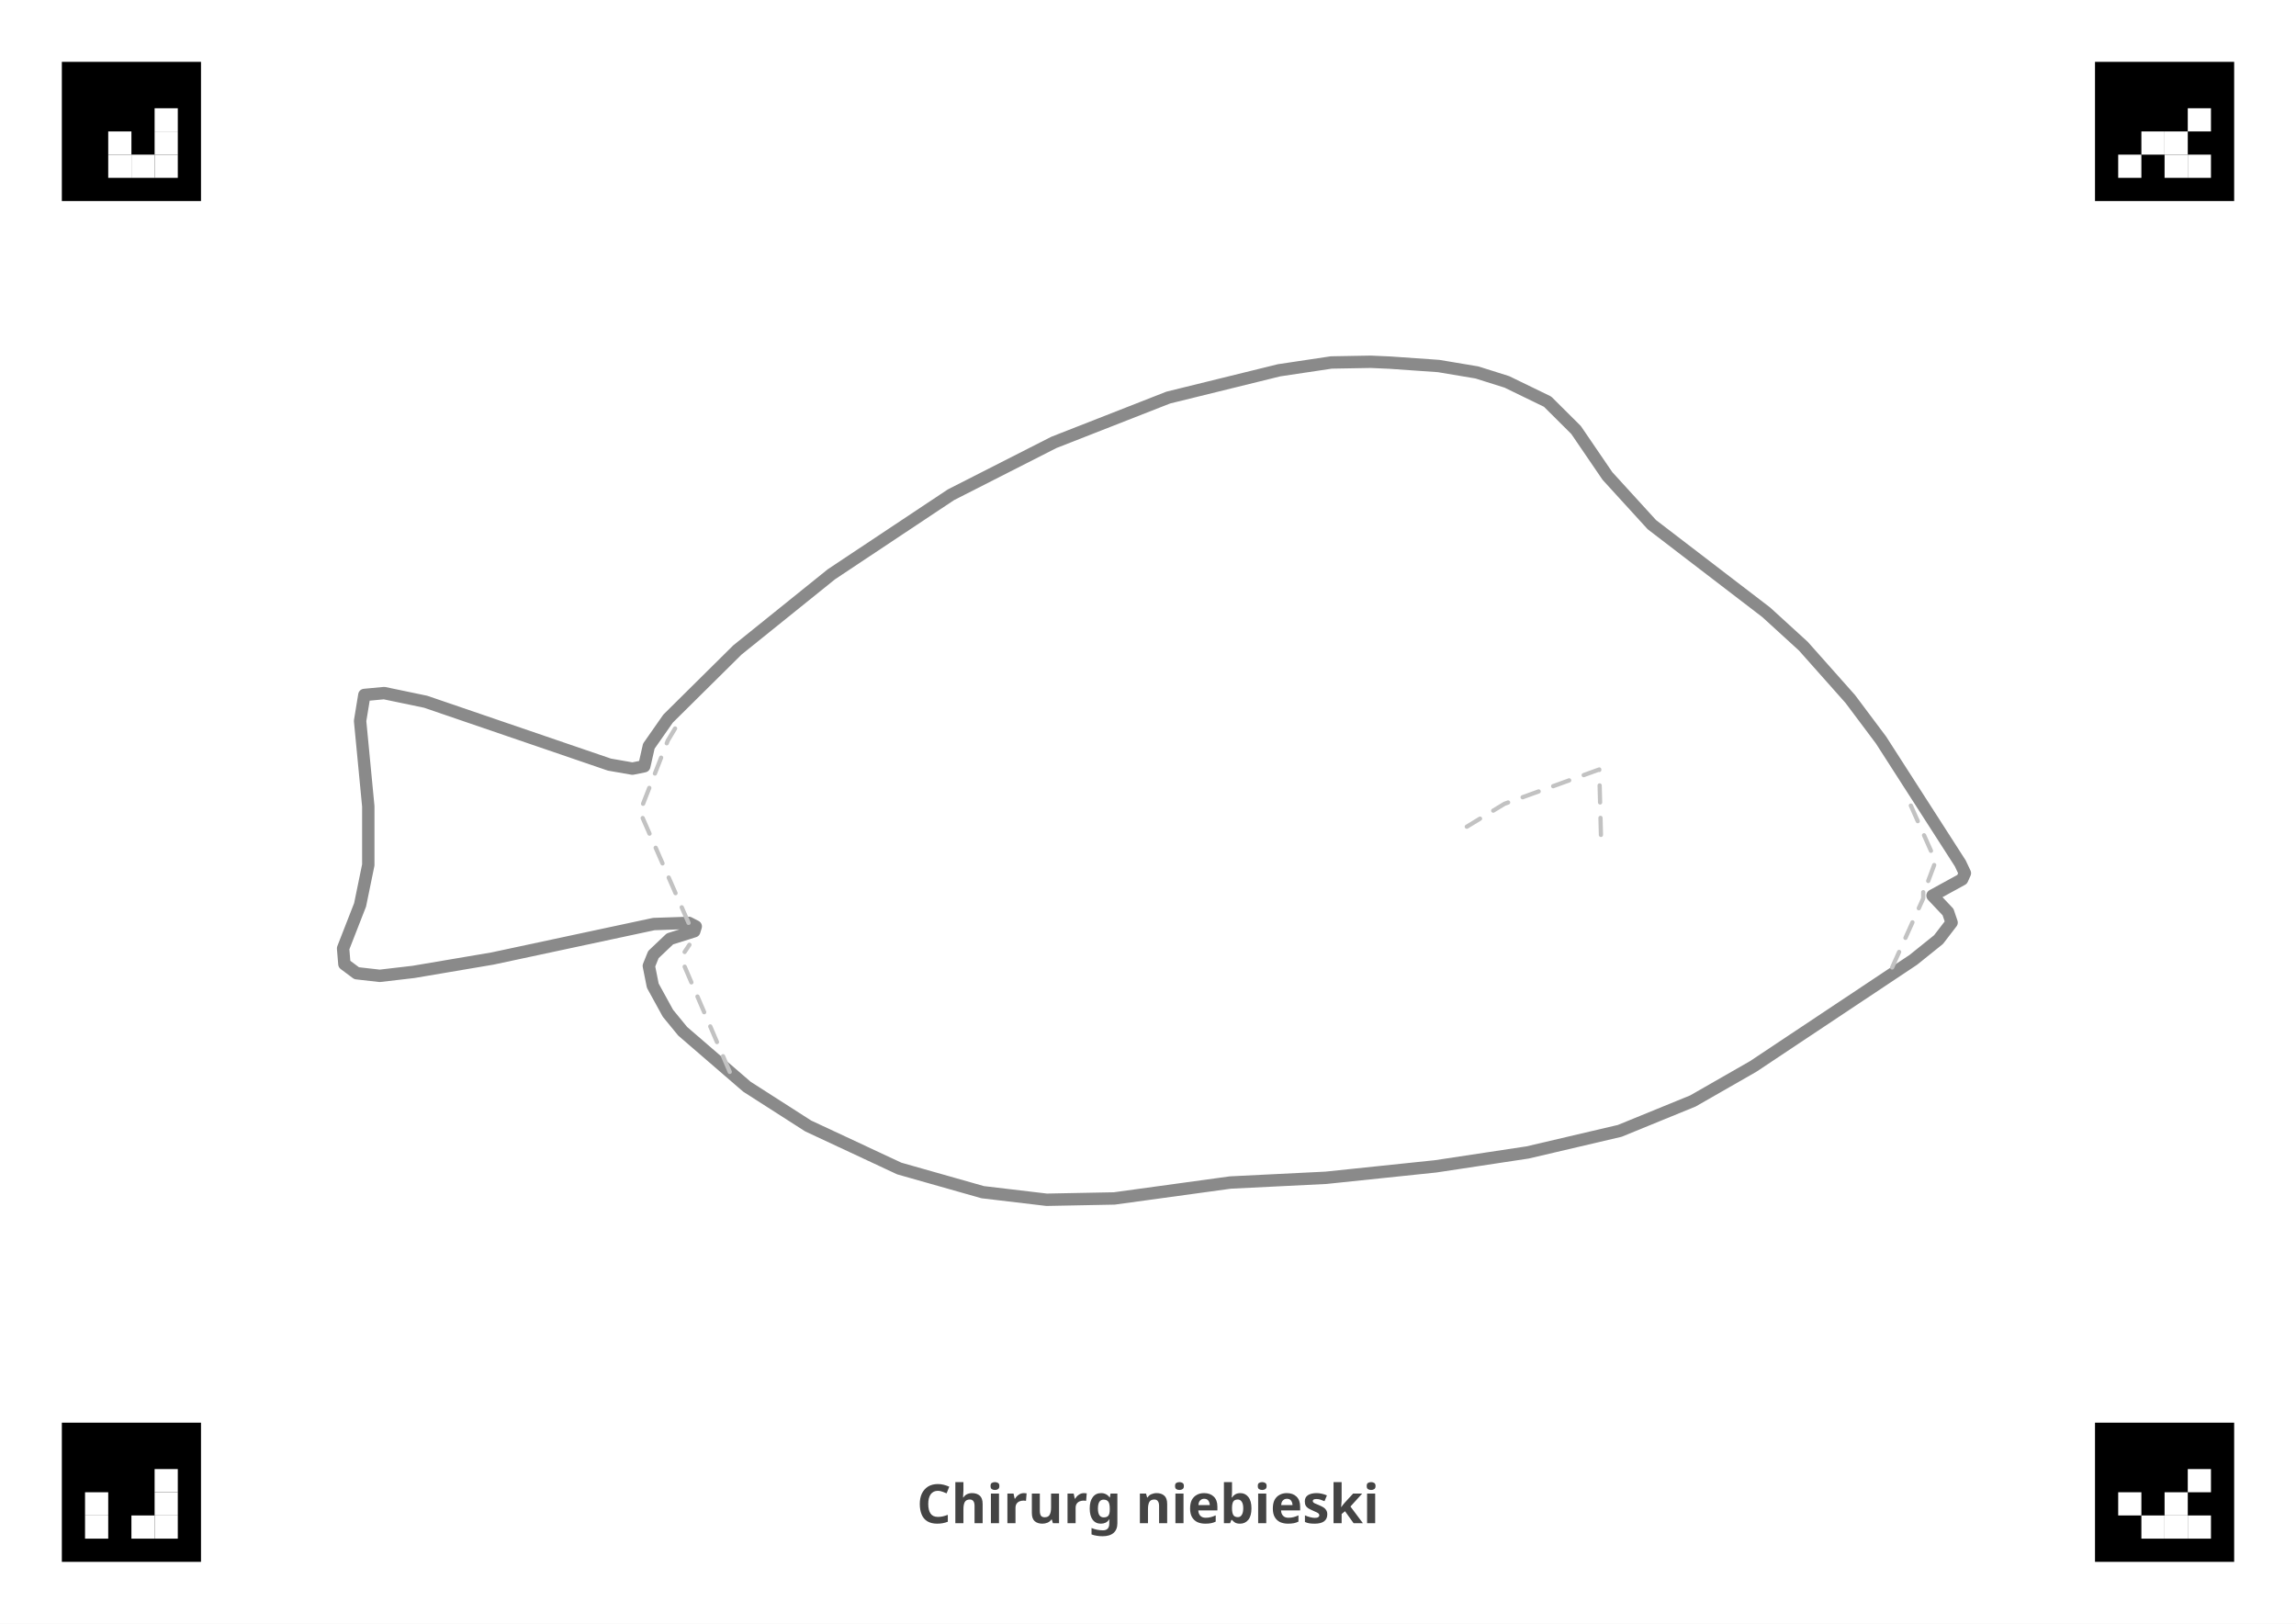
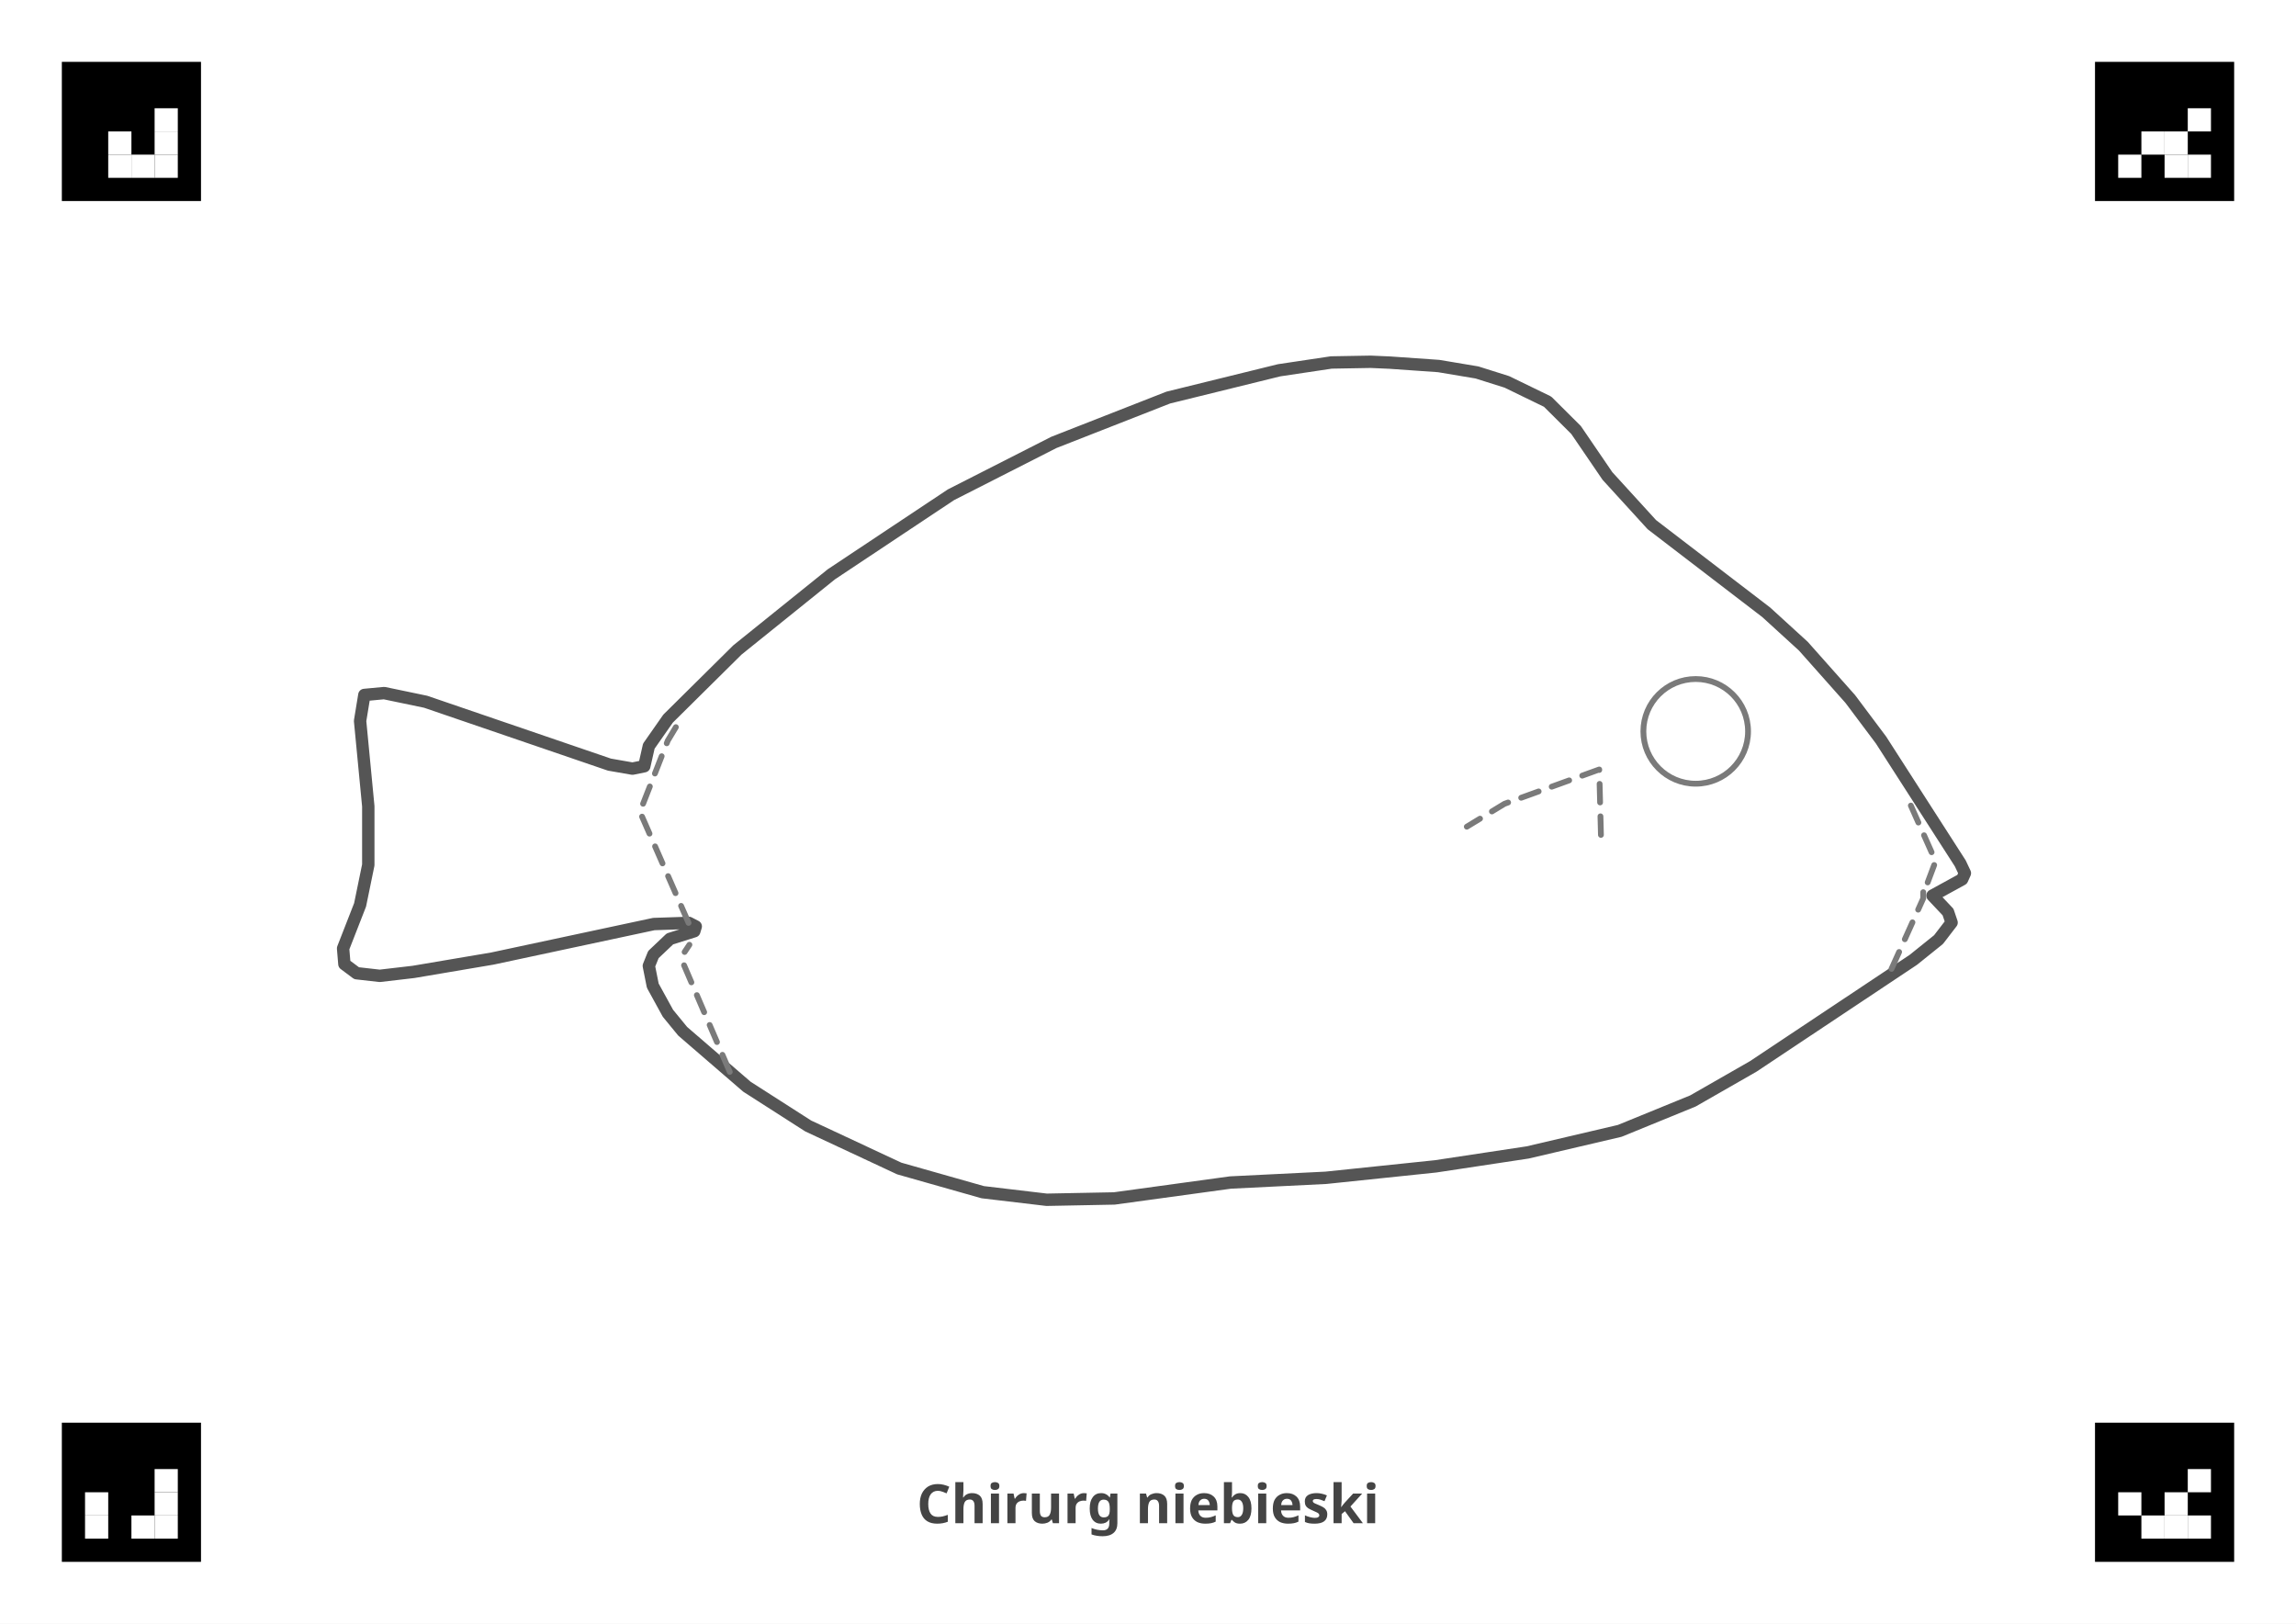
<svg xmlns="http://www.w3.org/2000/svg" width="297mm" height="210mm" viewBox="0 0 297 210">
  <rect width="297" height="210" fill="#fff" />
  <rect x="8" y="8" width="18" height="18" fill="#000" />
  <rect x="20.00" y="14.00" width="3" height="3" fill="#fff" />
  <rect x="14.00" y="17.00" width="3" height="3" fill="#fff" />
  <rect x="20.00" y="17.00" width="3" height="3" fill="#fff" />
  <rect x="14.00" y="20.00" width="3" height="3" fill="#fff" />
  <rect x="17.00" y="20.00" width="3" height="3" fill="#fff" />
  <rect x="20.00" y="20.00" width="3" height="3" fill="#fff" />
  <rect x="271" y="8" width="18" height="18" fill="#000" />
  <rect x="283.00" y="14.00" width="3" height="3" fill="#fff" />
  <rect x="277.00" y="17.00" width="3" height="3" fill="#fff" />
  <rect x="280.00" y="17.00" width="3" height="3" fill="#fff" />
  <rect x="274.00" y="20.00" width="3" height="3" fill="#fff" />
  <rect x="280.00" y="20.00" width="3" height="3" fill="#fff" />
  <rect x="283.00" y="20.00" width="3" height="3" fill="#fff" />
  <rect x="8" y="184" width="18" height="18" fill="#000" />
  <rect x="20.00" y="190.00" width="3" height="3" fill="#fff" />
  <rect x="11.00" y="193.00" width="3" height="3" fill="#fff" />
  <rect x="20.00" y="193.00" width="3" height="3" fill="#fff" />
  <rect x="11.00" y="196.00" width="3" height="3" fill="#fff" />
  <rect x="17.00" y="196.00" width="3" height="3" fill="#fff" />
  <rect x="20.00" y="196.00" width="3" height="3" fill="#fff" />
  <rect x="271" y="184" width="18" height="18" fill="#000" />
  <rect x="283.00" y="190.00" width="3" height="3" fill="#fff" />
  <rect x="274.00" y="193.00" width="3" height="3" fill="#fff" />
  <rect x="280.00" y="193.00" width="3" height="3" fill="#fff" />
  <rect x="277.00" y="196.00" width="3" height="3" fill="#fff" />
  <rect x="280.00" y="196.00" width="3" height="3" fill="#fff" />
  <rect x="283.00" y="196.00" width="3" height="3" fill="#fff" />
-   <path d="M179.80 46.90 L186.10 47.34 L191.05 48.17 L194.92 49.39 L200.19 51.95 L203.87 55.61 L207.93 61.56 L213.68 67.86 L228.47 79.19 L233.27 83.57 L239.34 90.40 L243.32 95.71 L253.57 111.66 L254.17 112.93 L253.81 113.73 L249.98 115.83 L251.99 117.96 L252.45 119.32 L250.76 121.52 L247.50 124.14 L226.78 137.93 L218.99 142.39 L209.52 146.26 L197.61 149.05 L185.70 150.85 L171.51 152.33 L159.16 152.94 L144.14 155.00 L135.39 155.17 L127.12 154.19 L116.33 151.13 L104.55 145.63 L96.62 140.55 L88.31 133.38 L86.40 131.05 L84.44 127.48 L83.93 124.92 L84.52 123.46 L86.66 121.43 L89.81 120.44 L90.00 119.82 L89.11 119.36 L84.58 119.51 L63.71 123.97 L53.49 125.70 L49.12 126.21 L46.13 125.87 L44.55 124.69 L44.38 122.66 L46.58 117.03 L47.64 111.87 L47.64 104.28 L46.58 93.24 L47.13 89.88 L49.69 89.64 L55.06 90.76 L78.83 98.89 L81.81 99.41 L83.34 99.10 L83.93 96.50 L86.42 92.94 L95.39 84.06 L107.55 74.27 L123.01 63.99 L136.32 57.22 L151.12 51.42 L165.46 47.89 L172.21 46.88 L177.31 46.79 Z" fill="#fff" stroke="#8a8a8a" stroke-width="1.6" stroke-linejoin="round" />
-   <path d="M247.18 104.19 L250.38 111.39 L249.18 114.59" fill="none" stroke="#c2c2c2" stroke-width="0.55" stroke-dasharray="2.2 2" stroke-linecap="round" stroke-linejoin="round" />
-   <path d="M248.78 115.39 L248.78 116.19 L245.18 124.19 L244.22 126.32" fill="none" stroke="#c2c2c2" stroke-width="0.55" stroke-dasharray="2.2 2" stroke-linecap="round" stroke-linejoin="round" />
-   <path d="M94.40 138.63 L93.18 135.79 L88.38 124.59 L88.38 123.39 L89.18 122.19" fill="none" stroke="#c2c2c2" stroke-width="0.55" stroke-dasharray="2.2 2" stroke-linecap="round" stroke-linejoin="round" />
-   <path d="M89.07 119.36 L88.38 117.79 L82.78 104.99 L86.38 95.79 L87.58 93.79" fill="none" stroke="#c2c2c2" stroke-width="0.55" stroke-dasharray="2.2 2" stroke-linecap="round" stroke-linejoin="round" />
-   <path d="M207.09 107.98 L206.87 99.52 L194.61 103.96 L189.74 106.92" fill="none" stroke="#c2c2c2" stroke-width="0.55" stroke-dasharray="2.2 2" stroke-linecap="round" stroke-linejoin="round" />
-   <text x="148.5" y="197" text-anchor="middle" font-family="Segoe UI, sans-serif" font-size="7" font-weight="600" fill="#444">Chirurg niebieski</text>
+   <path d="M179.80 46.90 L186.10 47.34 L191.05 48.17 L194.92 49.39 L200.19 51.95 L203.87 55.61 L207.93 61.56 L213.68 67.86 L228.47 79.19 L233.27 83.57 L239.34 90.40 L243.32 95.71 L253.57 111.66 L254.17 112.93 L253.81 113.73 L249.98 115.83 L251.99 117.96 L252.45 119.32 L250.76 121.52 L247.50 124.14 L226.78 137.93 L218.99 142.39 L209.52 146.26 L197.61 149.05 L185.70 150.85 L171.51 152.33 L159.16 152.94 L144.14 155.00 L135.39 155.17 L127.12 154.19 L116.33 151.13 L104.55 145.63 L96.62 140.55 L88.31 133.38 L86.40 131.05 L84.44 127.48 L83.93 124.92 L84.52 123.46 L86.66 121.43 L89.81 120.44 L90.00 119.82 L89.11 119.36 L84.58 119.51 L63.71 123.97 L53.49 125.70 L49.12 126.21 L46.13 125.87 L44.55 124.69 L44.38 122.66 L46.58 117.03 L47.64 111.87 L47.64 104.28 L46.58 93.24 L47.13 89.88 L49.69 89.64 L55.06 90.76 L78.83 98.89 L81.81 99.41 L83.34 99.10 L83.93 96.50 L86.42 92.94 L95.39 84.06 L107.55 74.27 L123.01 63.99 L136.32 57.22 L151.12 51.42 L165.46 47.89 L172.21 46.88 L177.31 46.79 Z" fill="#fff" stroke="#555" stroke-width="1.6" stroke-linejoin="round" />
+   <path d="M247.18 104.19 L250.38 111.39 L249.18 114.59" fill="none" stroke="#7a7a7a" stroke-width="0.75" stroke-dasharray="2.40 1.80" stroke-linecap="round" stroke-linejoin="round" />
+   <path d="M248.78 115.39 L248.78 116.19 L245.18 124.19 L244.22 126.32" fill="none" stroke="#7a7a7a" stroke-width="0.75" stroke-dasharray="2.40 1.80" stroke-linecap="round" stroke-linejoin="round" />
+   <path d="M94.40 138.63 L93.18 135.79 L88.38 124.59 L88.38 123.39 L89.18 122.19" fill="none" stroke="#7a7a7a" stroke-width="0.75" stroke-dasharray="2.40 1.80" stroke-linecap="round" stroke-linejoin="round" />
+   <path d="M89.07 119.36 L88.38 117.79 L82.78 104.99 L86.38 95.79 L87.58 93.79" fill="none" stroke="#7a7a7a" stroke-width="0.75" stroke-dasharray="2.40 1.80" stroke-linecap="round" stroke-linejoin="round" />
+   <path d="M207.09 107.98 L206.87 99.52 L194.61 103.96 L189.74 106.92" fill="none" stroke="#7a7a7a" stroke-width="0.75" stroke-dasharray="2.40 1.80" stroke-linecap="round" stroke-linejoin="round" />
+   <circle cx="219.35" cy="94.59" r="6.77" fill="none" stroke="#7a7a7a" stroke-width="0.75" />
+   <text x="148.5" y="197" text-anchor="middle" font-family="Segoe UI, sans-serif" font-size="7.0" font-weight="600" fill="#444">Chirurg niebieski</text>
</svg>
